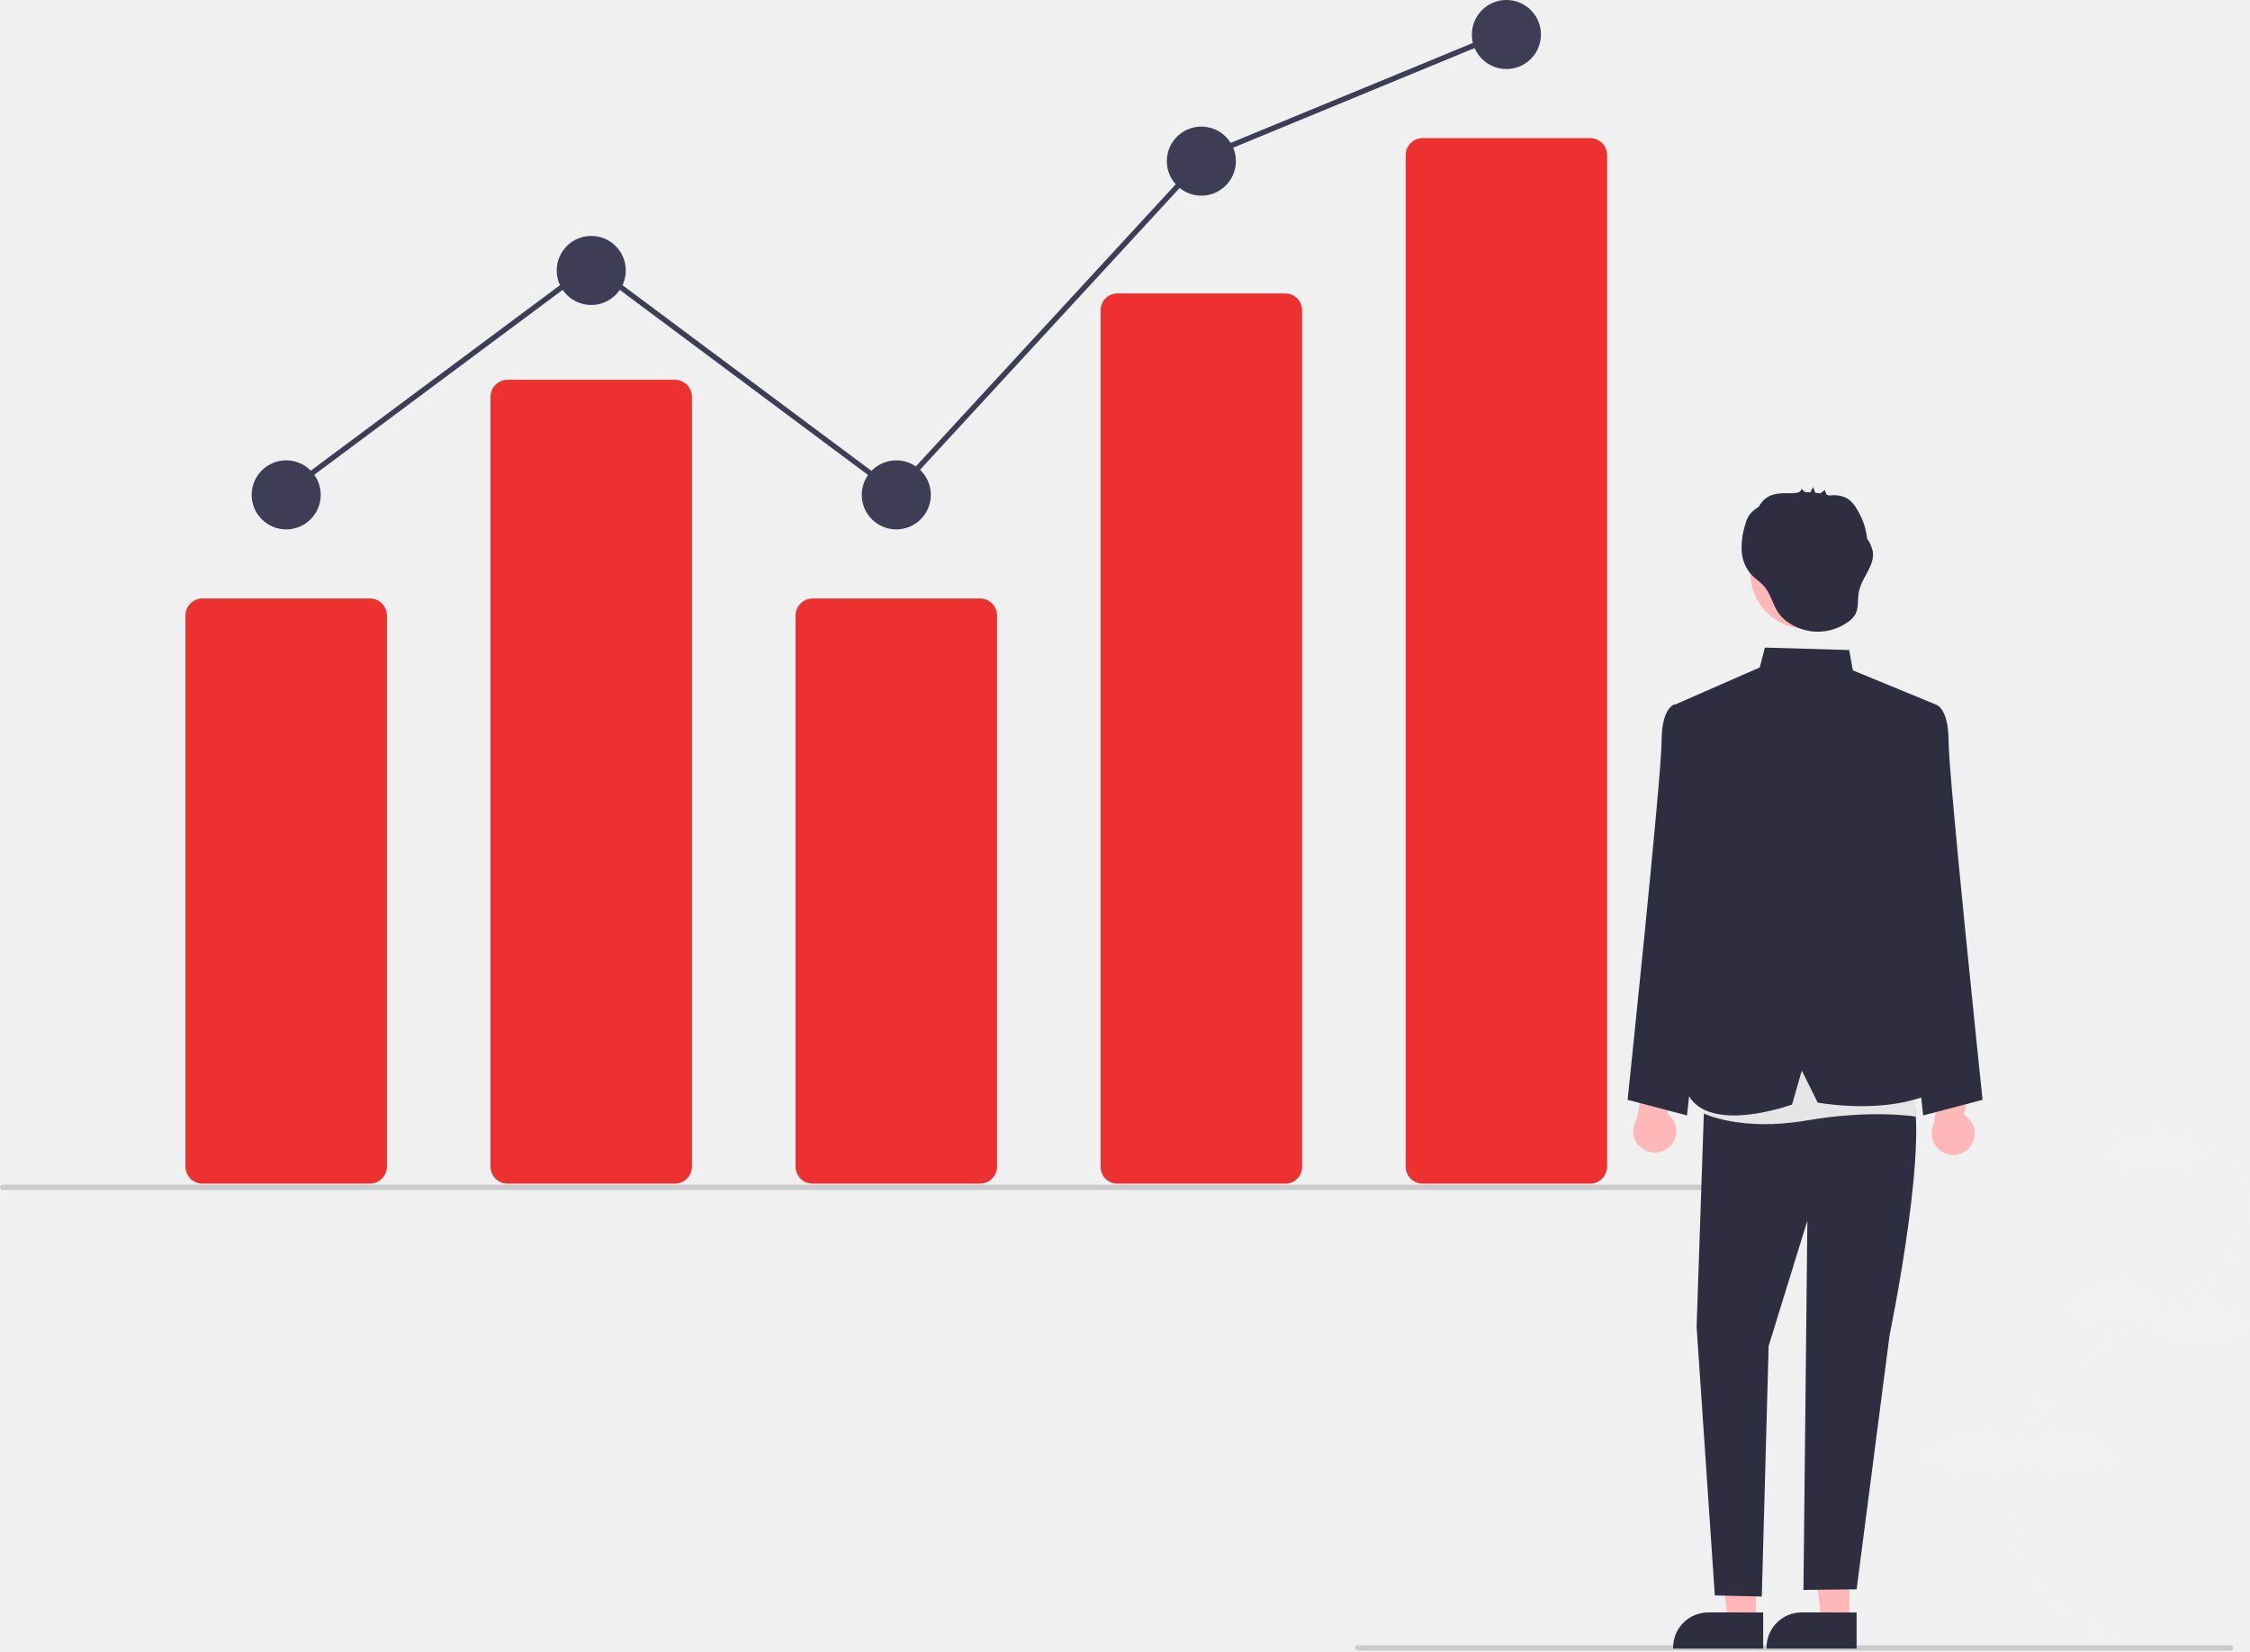
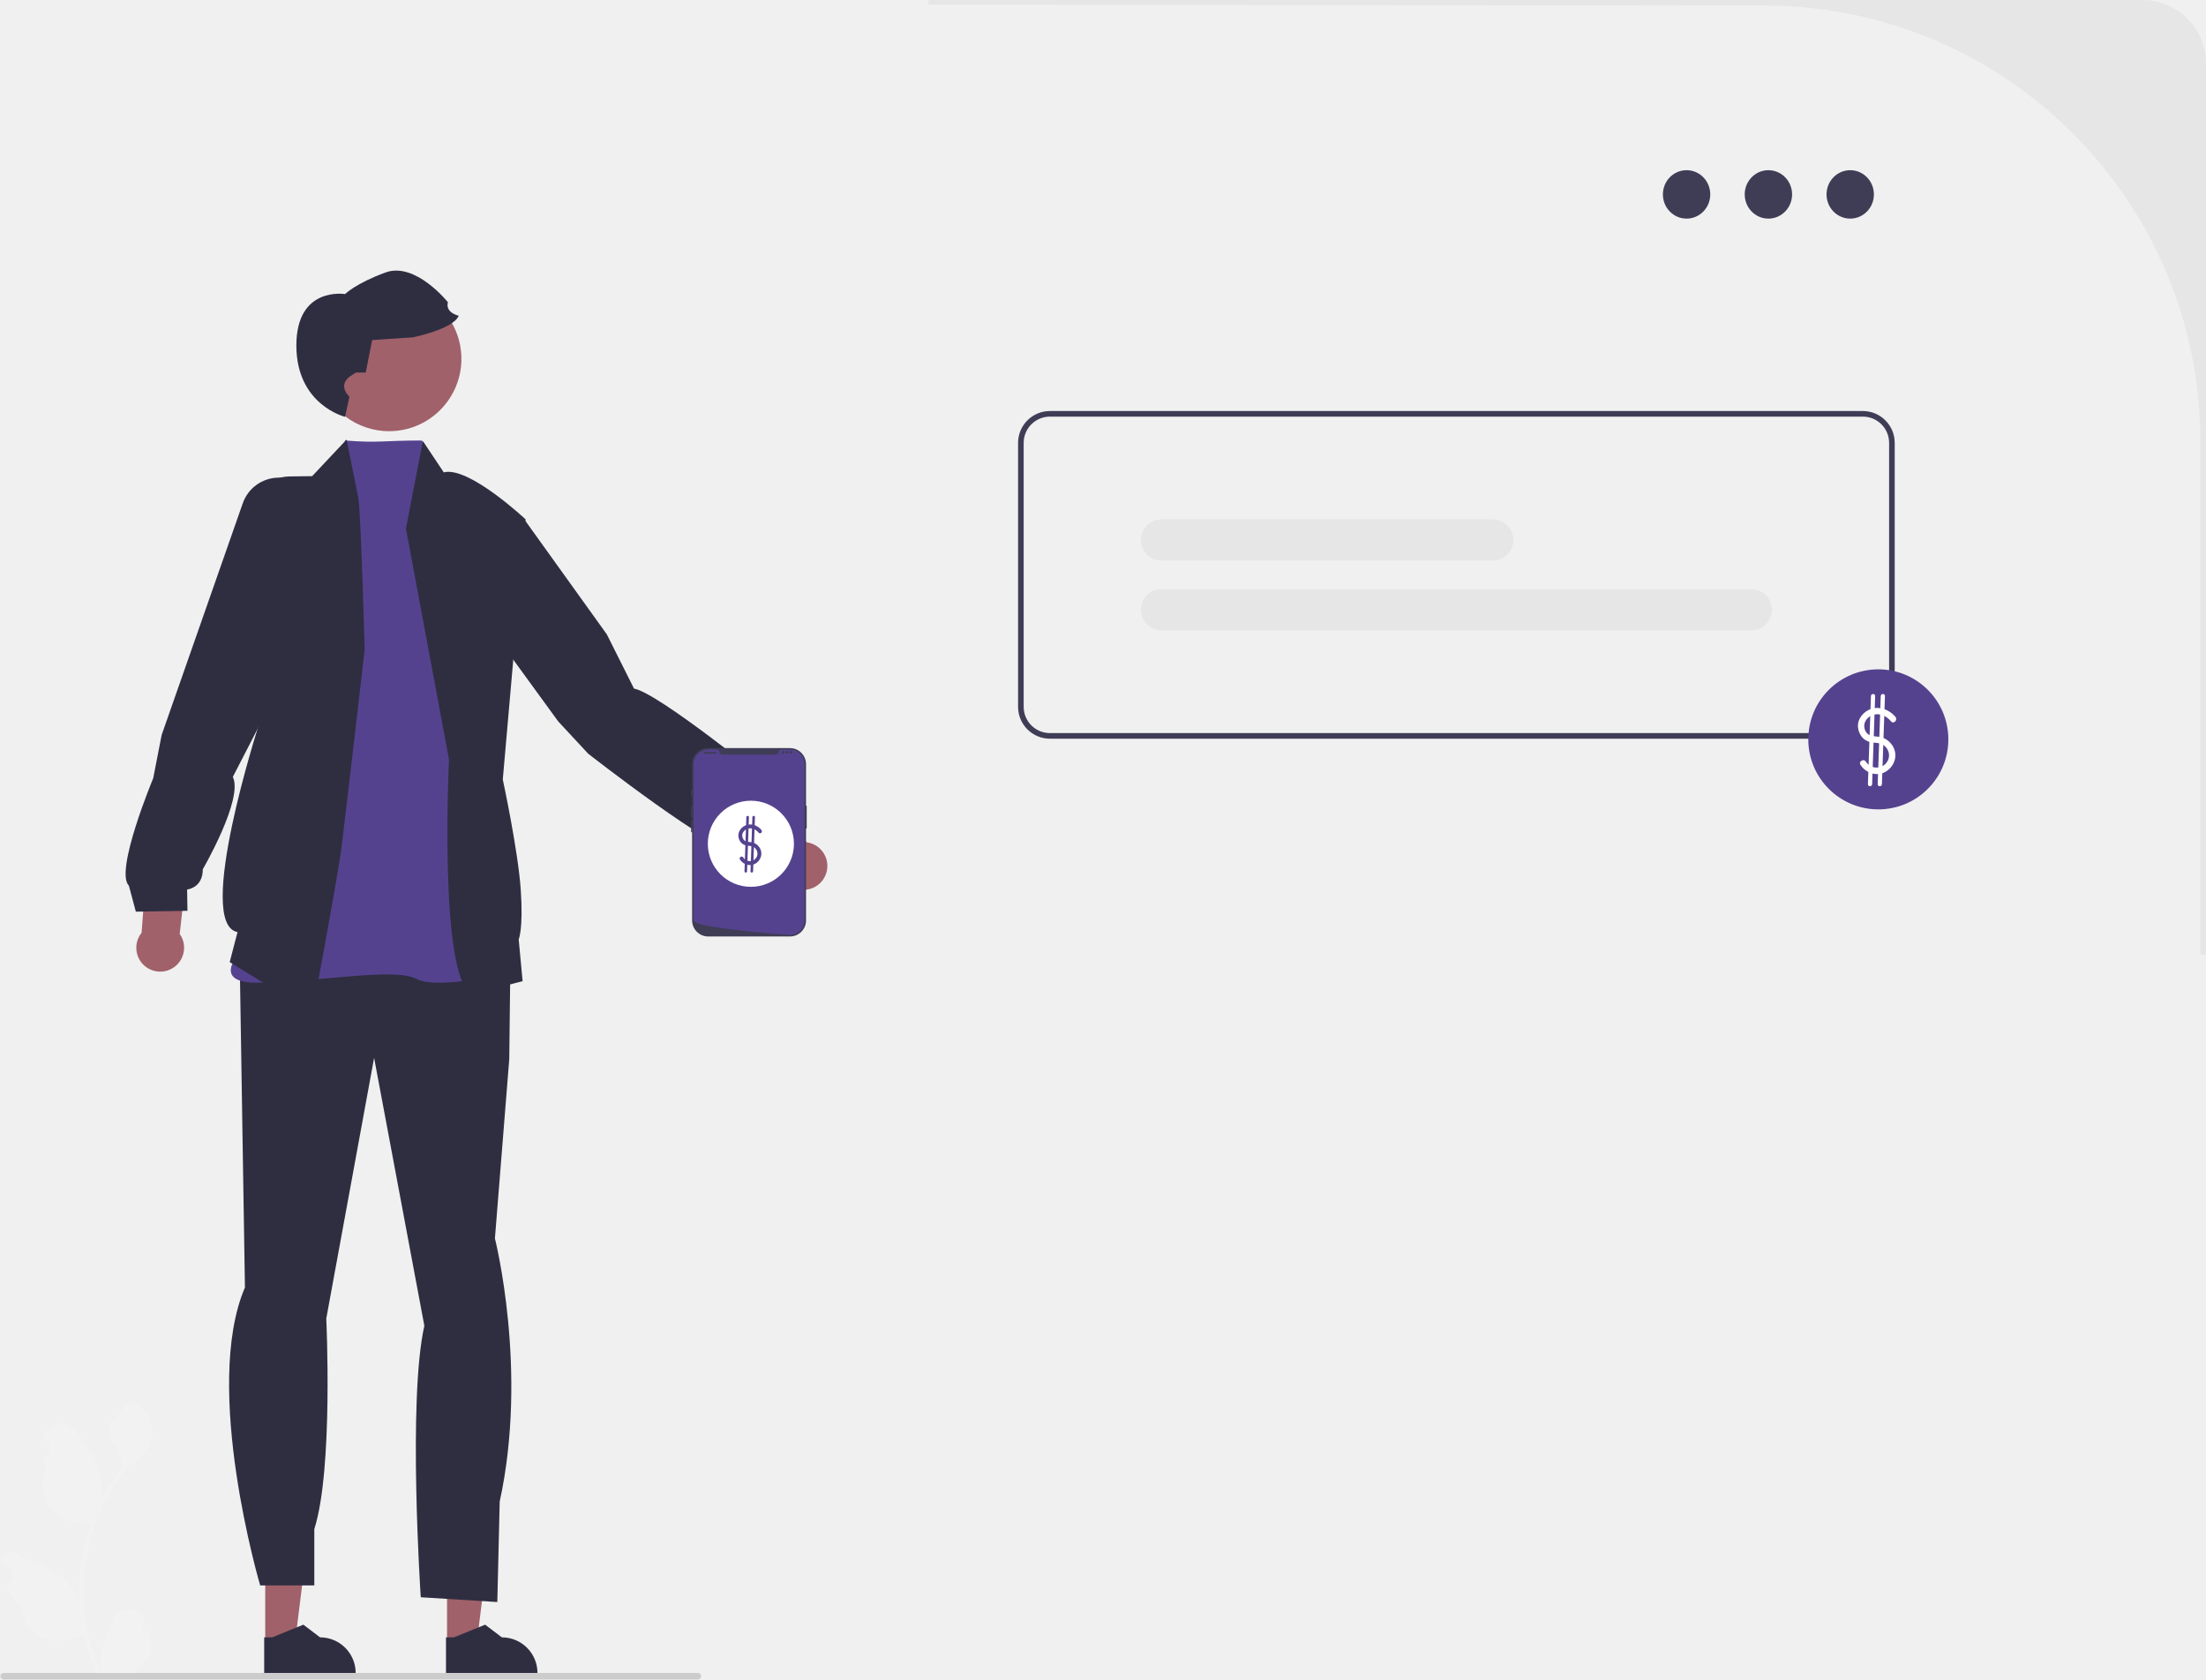
- <svg xmlns="http://www.w3.org/2000/svg" data-name="Layer 1" width="835.213" height="613.098" viewBox="0 0 835.213 613.098">
-   <path d="M970.8,754.84l.951-1.759c-12.753-6.897-28.626-15.481-36.916-29.567-8.172-13.886-8.356-32.743-.479-49.211,6.704-14.016,19.018-26.572,35.611-36.313,3.273-1.921,6.709-3.742,10.031-5.503,8.031-4.256,16.336-8.658,23.184-14.903,9.432-8.601,16.568-23.035,11.249-35.891a23.856,23.856,0,0,0-20.677-14.467l-.113,1.997a21.861,21.861,0,0,1,18.948,13.248c4.943,11.947-1.839,25.505-10.754,33.636-6.661,6.074-14.852,10.415-22.773,14.613-3.342,1.771-6.797,3.603-10.108,5.546-16.938,9.943-29.526,22.798-36.403,37.174-8.16,17.061-7.946,36.637.559,51.089C941.685,739.095,957.828,747.826,970.8,754.84Z" transform="translate(-181.3664 -141.7423)" fill="#f1f1f1" />
-   <ellipse cx="799.713" cy="427.525" rx="17.5" ry="8.5" fill="#f1f1f1" />
-   <ellipse cx="785.713" cy="483.525" rx="17.5" ry="8.5" fill="#f1f1f1" />
-   <ellipse cx="817.713" cy="492.525" rx="17.5" ry="8.5" fill="#f1f1f1" />
-   <ellipse cx="767.713" cy="539.525" rx="17.5" ry="8.5" fill="#f1f1f1" />
-   <ellipse cx="732.713" cy="539.525" rx="17.5" ry="8.5" fill="#f1f1f1" />
-   <path d="M318.653,581.226H256.558a6.349,6.349,0,0,1-6.342-6.342V370.286a6.349,6.349,0,0,1,6.342-6.342h62.095a6.349,6.349,0,0,1,6.342,6.342V574.884A6.349,6.349,0,0,1,318.653,581.226Z" transform="translate(-181.3664 -141.7423)" fill="#ed3030" />
-   <path d="M431.89,581.226H369.795a6.349,6.349,0,0,1-6.342-6.342V289.097a6.349,6.349,0,0,1,6.342-6.342h62.095a6.349,6.349,0,0,1,6.342,6.342V574.884A6.349,6.349,0,0,1,431.89,581.226Z" transform="translate(-181.3664 -141.7423)" fill="#ed3030" />
-   <path d="M545.128,581.226H483.033a6.349,6.349,0,0,1-6.342-6.342V370.286a6.349,6.349,0,0,1,6.342-6.342h62.095a6.349,6.349,0,0,1,6.342,6.342V574.884A6.349,6.349,0,0,1,545.128,581.226Z" transform="translate(-181.3664 -141.7423)" fill="#ed3030" />
-   <path d="M658.365,581.226H596.27a6.211,6.211,0,0,1-6.342-6.055V256.761a6.211,6.211,0,0,1,6.342-6.055h62.095a6.211,6.211,0,0,1,6.342,6.055V575.171A6.211,6.211,0,0,1,658.365,581.226Z" transform="translate(-181.3664 -141.7423)" fill="#ed3030" />
-   <path d="M771.603,581.226H709.508a6.349,6.349,0,0,1-6.342-6.342V199.362a6.349,6.349,0,0,1,6.342-6.342h62.095a6.349,6.349,0,0,1,6.342,6.342V574.884A6.349,6.349,0,0,1,771.603,581.226Z" transform="translate(-181.3664 -141.7423)" fill="#ed3030" />
-   <circle cx="106.239" cy="183.744" r="12.819" fill="#3f3d56" />
-   <circle cx="219.476" cy="100.418" r="12.819" fill="#3f3d56" />
-   <circle cx="332.714" cy="183.744" r="12.819" fill="#3f3d56" />
-   <circle cx="445.951" cy="59.824" r="12.819" fill="#3f3d56" />
-   <circle cx="559.189" cy="12.819" r="12.819" fill="#3f3d56" />
-   <path d="M844.366,583.607h-662a1,1,0,1,1,0-2h662a1,1,0,0,1,0,2Z" transform="translate(-181.3664 -141.7423)" fill="#cbcbcb" />
-   <path d="M1009.366,754.607h-324a1,1,0,0,1,0-2h324a1,1,0,0,1,0,2Z" transform="translate(-181.3664 -141.7423)" fill="#cbcbcb" />
-   <path d="M801.302,567.353a7.93,7.93,0,0,0-1.034-12.116l3.932-17.69-10.167-5.011-5.201,25.059a7.973,7.973,0,0,0,12.471,9.757Z" transform="translate(-181.3664 -141.7423)" fill="#ffb7b7" />
-   <path d="M912.485,567.741a7.93,7.93,0,0,0-1.969-11.999l2.551-17.941-10.524-4.21-3.247,25.386a7.973,7.973,0,0,0,13.189,8.763Z" transform="translate(-181.3664 -141.7423)" fill="#ffb7b7" />
-   <polygon points="651.862 602.078 641.494 602.077 636.562 562.087 651.864 562.088 651.862 602.078" fill="#ffb7b7" />
-   <path d="M835.873,753.87l-33.43-.001v-.423a13.013,13.013,0,0,1,13.012-13.012h.001l20.418.001Z" transform="translate(-181.3664 -141.7423)" fill="#2f2e41" />
-   <polygon points="686.535 602.078 676.167 602.077 671.235 562.087 686.537 562.088 686.535 602.078" fill="#ffb7b7" />
-   <path d="M870.546,753.87l-33.43-.001v-.423a13.013,13.013,0,0,1,13.012-13.012h.001l20.418.001Z" transform="translate(-181.3664 -141.7423)" fill="#2f2e41" />
-   <path d="M888.777,407.372l11.18-4.034s4.745,1.008,4.745,13.876,12.602,132.882,12.602,132.882l-22.054,5.807L882.784,442.04Z" transform="translate(-181.3664 -141.7423)" fill="#2f2e41" />
-   <path d="M814.07,407.372l-11.18-4.034s-4.745,1.008-4.745,13.876-12.602,132.882-12.602,132.882l22.054,5.807L820.063,442.04Z" transform="translate(-181.3664 -141.7423)" fill="#2f2e41" />
-   <path d="M814.214,544.249,811.158,634.401l6.766,99.724,17.432.403,2.537-93.025,14.377-46.512-1.45,137.092,19.739-.236,12.226-94.318s16.145-78.057,7.192-93.279l-41.232-13.711Z" transform="translate(-181.3664 -141.7423)" fill="#2f2e41" />
-   <path d="M814.55,533.386l-.995,21.687s13.911,6.923,38.364,2.706,40.706-1.437,40.706-1.437l-1.877-27.646Z" transform="translate(-181.3664 -141.7423)" fill="#e5e5e5" />
-   <path d="M802.446,403.658l32.154-14.09,1.918-7.38,31.28.906,1.352,7.539,30.808,12.704L886.383,450.535l1.392,33.202,16.926,60.512s-14.277,12.125-48.577,6.908L850.206,539.232l-3.62,12.612s-30.077,11.064-38.413-3.339L814.214,444.459Z" transform="translate(-181.3664 -141.7423)" fill="#2f2e41" />
-   <circle cx="670.507" cy="212.744" r="20.771" fill="#ffb7b7" />
-   <path d="M876.553,346.437a12.65,12.65,0,0,0-2.099-4.69,25.34,25.34,0,0,0-3.783-10.913,11.45,11.45,0,0,0-3.389-3.912,10.004,10.004,0,0,0-5.332-1.329c-.339-.006-.947.097-1.496.122-.351-.109-.705-.206-1.06-.297-.207-.461-.618-1.804-.732-1.713l-1.547,1.229c-.654-.114-1.312-.202-1.972-.272q-.36-1.028-.721-2.056a14.089,14.089,0,0,0-1.022,1.921q-.985-.048-1.972-.034l-1.315-1.263a1.855,1.855,0,0,1-1.451,1.421c-.605.062-1.208.143-1.808.24-.049-0-.098,0-.146-.001-3.239-.081-6.723-.226-9.431,1.552a9.293,9.293,0,0,0-3.002,3.408c-.332.225-.664.449-.986.688a10.78,10.78,0,0,0-2.778,2.754,11.677,11.677,0,0,0-1.229,2.978,28.551,28.551,0,0,0-1.415,9.754,14.476,14.476,0,0,0,3.558,9.034c1.389,1.492,3.155,2.594,4.545,4.085,2.864,3.069,3.401,7.35,5.85,10.597,2.591,3.435,7.319,5.695,11.472,6.343a19.163,19.163,0,0,0,14.275-3.56,8.832,8.832,0,0,0,2.431-2.548c1.441-2.493.83-5.627,1.366-8.456C872.367,356.214,877.428,351.763,876.553,346.437Z" transform="translate(-181.3664 -141.7423)" fill="#2f2e41" />
-   <polygon points="105.555 184.546 104.361 182.942 219.477 97.239 332.348 181.429 446.764 57.205 446.969 57.121 558.009 11.292 558.772 13.141 447.936 58.885 332.597 184.11 219.476 99.733 105.555 184.546" fill="#3f3d56" />
+ <svg xmlns="http://www.w3.org/2000/svg" width="804.906" height="612.823" viewBox="0 0 804.906 612.823">
+   <g>
+     <path d="M338.914,0l-.372,1.672,305.229,.372c87.864,0,159.091,71.227,159.091,159.091v187.337h2.044V23.187C804.906,10.381,794.525,0,781.719,0H338.914Z" fill="#e6e6e6" />
+     <ellipse cx="675.091" cy="70.936" rx="8.642" ry="8.835" fill="#3f3d56" />
+     <ellipse cx="645.238" cy="70.936" rx="8.642" ry="8.835" fill="#3f3d56" />
+     <ellipse cx="615.384" cy="70.936" rx="8.642" ry="8.835" fill="#3f3d56" />
+     <g>
+       <path d="M544.666,204.554h-120.865c-4.146,0-7.52-3.374-7.52-7.52s3.374-7.52,7.52-7.52h120.865c4.146,0,7.52,3.374,7.52,7.52s-3.374,7.52-7.52,7.52Z" fill="#e6e6e6" />
+       <path d="M638.99,230.006h-215.189c-4.146,0-7.52-3.374-7.52-7.52s3.374-7.52,7.52-7.52h215.189c4.146,0,7.52,3.374,7.52,7.52s-3.374,7.52-7.52,7.52Z" fill="#e6e6e6" />
+     </g>
+     <path d="M679.711,269.542H383.081c-6.404,0-11.614-5.21-11.614-11.614v-96.335c0-6.404,5.21-11.614,11.614-11.614h296.63c6.404,0,11.614,5.21,11.614,11.614v96.335c0,6.404-5.21,11.614-11.614,11.614Zm-296.63-117.52c-5.277,0-9.57,4.293-9.57,9.57v96.335c0,5.277,4.293,9.57,9.57,9.57h296.63c5.277,0,9.57-4.293,9.57-9.57v-96.335c0-5.277-4.293-9.57-9.57-9.57H383.081Z" fill="#3f3d56" />
+     <g>
+       <circle cx="685.343" cy="269.785" r="25.548" fill="#55428f" />
+       <path d="M691.602,261.591c-2.044-2.465-5.455-3.92-8.625-2.993-2.903,.849-5.32,3.598-5.049,6.735,.126,1.456,.719,2.855,1.739,3.912,1.152,1.194,2.62,1.606,4.231,1.742,1.719,.145,3.194,.401,4.338,1.817,.995,1.232,1.306,2.865,.736,4.355-1.355,3.539-6.149,3.952-8.153,.769-.787-1.249-2.777-.097-1.985,1.161,1.634,2.595,4.956,4.024,7.942,3.053,2.904-.944,5.037-3.955,4.767-7.035-.28-3.198-2.827-5.834-5.991-6.267-1.667-.228-3.411-.046-4.538-1.537-.881-1.166-1.07-2.777-.404-4.084,.813-1.594,2.581-2.596,4.351-2.6,2.009-.004,3.765,1.091,5.015,2.599,.945,1.14,2.564-.494,1.626-1.626h0Z" fill="#fff" />
+       <path d="M682.655,253.977l-1.105,32.158c-.034,.987,1.499,.985,1.533,0l1.105-32.158c.034-.987-1.499-.985-1.533,0h0Z" fill="#fff" />
+       <path d="M686.23,253.977l-1.105,32.158c-.034,.987,1.499,.985,1.533,0l1.105-32.158c.034-.987-1.499-.985-1.533,0h0Z" fill="#fff" />
+     </g>
+   </g>
+   <g>
+     <g>
+       <polygon points="96.777 599.545 107.631 599.544 112.795 557.676 96.775 557.677 96.777 599.545" fill="#a0616a" />
+       <path d="M96.395,610.869l33.379-.001v-.422c-0-7.175-5.817-12.992-12.992-12.992h-.001l-6.097-4.626-11.376,4.626-2.914,0,.001,13.415Z" fill="#2f2e41" />
+     </g>
+     <g>
+       <polygon points="163.112 599.545 173.966 599.544 179.13 557.676 163.109 557.677 163.112 599.545" fill="#a0616a" />
+       <path d="M162.729,610.869l33.379-.001v-.422c-0-7.175-5.817-12.992-12.992-12.992h-.001l-6.097-4.626-11.376,4.626-2.914,0,.001,13.415Z" fill="#2f2e41" />
+     </g>
+     <path d="M87.188,333.194l99.265-2.76-.636,56.002-5.237,65.462s12.22,48.005,1.746,96.011l-.873,36.659-27.93-1.746s-4.801-72.008,1.309-99.066l-18.329-97.757-17.457,95.138s2.618,54.988-4.364,76.809v20.566h-19.749s-21.274-72.063-5.563-108.722l-2.182-136.597Z" fill="#2f2e41" />
+     <path d="M158.585,170.457s-2.679-6.721-4.679-9.721c-14,0-15.779,.962-28,0l-33.924,182.131s-18.65,15.717,1.829,15.717,50.008-5.715,58.105-1.429,33.815-2.381,33.815-2.381l-27.147-184.317Z" fill="#55428f" />
+     <path d="M126.465,160.375l-12.559,13.361-8.294,.11c-7.671,.101-13.819,6.38-13.76,14.052l2.601,76.537s-23.503,72.811-7.786,75.669l-2.858,10.954,30.149,18.575s9.144-48.912,10.573-59.866,8.53-72.687,8.53-72.687c0,0-1.386-50.783-2.338-55.487l-4.258-21.217Z" fill="#2f2e41" />
+     <path d="M154.299,160.932l-6.192,31.91,15.717,84.3s-3.81,78.108,8.097,85.729l18.764-4.858-1.429-15.241s1.715-3.715,.763-18.003c-.953-14.288-6.566-40.334-6.566-40.334l8.313-94.927s-20.798-19.527-29.848-17.146l-7.62-11.43Z" fill="#2f2e41" />
+     <g>
+       <path d="M51.667,340.345l1.937-25.983,14.997-.965-3.025,27.398c.485,.688,.879,1.457,1.156,2.299,1.506,4.575-.983,9.505-5.558,11.01-4.575,1.506-9.505-.983-11.01-5.558-.96-2.918-.291-5.976,1.503-8.202Z" fill="#a0616a" />
+       <path d="M109.417,174.158l-7.901,.131c-5.84,.097-11.001,3.823-12.931,9.335l-29.607,84.572-3.073,15.77s-14.203,34.055-8.878,39.207l2.539,9.485,18.833-.312-.129-7.771s5.751-.54,5.723-7.386c0,0,14.904-25.671,10.96-33.703l10.153-19.698,14.309-89.629Z" fill="#2f2e41" />
+     </g>
+     <g>
+       <path d="M294.395,307.348l-19.112-17.708-11.639,9.507,20.873,18.003c.114,.834,.349,1.666,.719,2.47,2.013,4.376,7.192,6.291,11.568,4.278,4.376-2.013,6.291-7.192,4.278-11.568-1.284-2.791-3.856-4.574-6.686-4.982Z" fill="#a0616a" />
+       <path d="M179.693,180.077l-9.586,37.031,33.572,46.137,10.931,11.775s47.077,36.779,54.377,35.512l9.159,3.538,10.845-15.4-6.355-4.475s2.952-4.964-2.595-8.976c0,0-39.889-32.405-48.703-33.952l-9.932-19.81-30.35-42.279-11.361-9.101Z" fill="#2f2e41" />
+     </g>
+     <path d="M156.851,152.737c-.131,.105-.253,.184-.385,.262-1.014,.673-2.072,1.276-3.182,1.792-.018,.018-.044,.026-.07,.035-2.002,.944-4.161,1.652-6.442,2.072-2.334,.428-4.65,.542-6.905,.358-11.617-.918-21.616-9.51-23.836-21.511-.743-4.003-.533-7.954,.454-11.634,2.561-9.51,10.367-17.185,20.698-19.099,14.326-2.648,28.084,6.818,30.733,21.144,1.958,10.594-2.71,20.882-11.066,26.581Z" fill="#a0616a" />
+     <path d="M125.907,152.093l1.591-7.349s-4.332-3.77,0-7.276l2.357-1.531h3.599l2.324-11.848,14.809-.987s14.809-2.962,16.784-7.898c0,0-4.936-.987-3.949-4.936,0,0-11.848-14.809-22.708-10.86-10.86,3.949-14.809,7.898-14.809,7.898,0,0-17.771-2.962-17.771,18.759s17.772,26.03,17.772,26.03Z" fill="#2f2e41" />
+     <g>
+       <path d="M288.231,341.713h-29.836c-3.235,0-5.866-2.632-5.866-5.866v-57.011c0-3.235,2.632-5.866,5.866-5.866h29.836c3.235,0,5.866,2.632,5.866,5.866v57.011c0,3.235-2.632,5.866-5.866,5.866Z" fill="#3f3d56" />
+       <path d="M294.097,293.94c-.137,0-.248,.111-.248,.248v7.941c0,.137,.111,.248,.248,.248s.248-.111,.248-.248v-7.941c0-.137-.111-.248-.248-.248Z" fill="#3f3d56" />
+       <path d="M293.539,278.836v57.01c0,2.816-2.191,5.119-4.962,5.297h-.001c-.041,.002-.082,.005-.124,.006-.073,.004-.146,.005-.221,.005,0,0-.273-.02-.772-.057-.504-.037-1.237-.093-2.152-.166-.274-.021-.563-.045-.869-.069-.608-.05-1.276-.104-1.992-.166-.285-.024-.581-.05-.882-.076-1.541-.133-3.267-.288-5.088-.464-.308-.029-.618-.058-.931-.089-.082-.009-.165-.016-.248-.025-1.298-.128-2.632-.266-3.971-.412-.083-.009-.166-.017-.248-.026-2.307-.254-4.622-.531-6.789-.829-1.666-.228-3.245-.469-4.662-.718-.462-.082-.906-.164-1.33-.247-.083-.016-.166-.032-.248-.05-2.999-.601-4.963-1.248-4.963-1.913v-57.01c0-2.932,2.376-5.308,5.308-5.308h3.169c.506,0,.913,.395,.957,.9,.004,.034,.007,.067,.014,.101,.092,.508,.557,.861,1.073,.861h19.409c.516,0,.982-.354,1.073-.861,.006-.034,.01-.067,.014-.101,.043-.505,.45-.9,.957-.9h3.169c2.932,0,5.308,2.376,5.308,5.308Z" fill="#55428f" />
+       <path d="M252.405,287.984c-.137,0-.248,.111-.248,.248v1.985c0,.137,.111,.248,.248,.248s.248-.111,.248-.248v-1.985c0-.137-.111-.248-.248-.248Z" fill="#3f3d56" />
+       <path d="M252.405,293.94c-.137,0-.248,.111-.248,.248v3.847c0,.137,.111,.248,.248,.248s.248-.111,.248-.248v-3.847c0-.137-.111-.248-.248-.248Z" fill="#3f3d56" />
+       <path d="M252.405,299.399c-.137,0-.248,.111-.248,.248v3.847c0,.137,.111,.248,.248,.248s.248-.111,.248-.248v-3.847c0-.137-.111-.248-.248-.248Z" fill="#3f3d56" />
+       <rect x="256.686" y="274.396" width="4.839" height=".62" rx=".31" ry=".31" fill="#3f3d56" />
+       <circle cx="285.846" cy="274.52" r=".496" fill="#3f3d56" />
+       <circle cx="287.211" cy="274.52" r=".496" fill="#3f3d56" />
+       <circle cx="288.576" cy="274.52" r=".496" fill="#3f3d56" />
+     </g>
+     <g>
+       <circle cx="273.973" cy="307.882" r="15.711" fill="#fff" />
+       <path d="M277.822,302.843c-1.257-1.516-3.355-2.41-5.304-1.841-1.785,.522-3.271,2.213-3.105,4.142,.077,.895,.442,1.756,1.069,2.406,.708,.734,1.611,.988,2.602,1.071,1.057,.089,1.964,.246,2.668,1.117,.612,.757,.803,1.762,.453,2.678-.833,2.177-3.781,2.43-5.014,.473-.484-.768-1.708-.059-1.221,.714,1.005,1.596,3.048,2.474,4.884,1.878,1.786-.58,3.098-2.432,2.932-4.326-.172-1.967-1.738-3.588-3.684-3.854-1.025-.14-2.097-.028-2.791-.945-.542-.717-.658-1.708-.249-2.511,.5-.98,1.587-1.597,2.675-1.599,1.236-.002,2.315,.671,3.084,1.598,.581,.701,1.577-.304,1-1h0Z" fill="#55428f" />
+       <path d="M272.32,298.161l-.679,19.776c-.021,.607,.922,.606,.943,0l.679-19.776c.021-.607-.922-.606-.943,0h0Z" fill="#55428f" />
+       <path d="M274.519,298.161l-.679,19.776c-.021,.607,.922,.606,.943,0l.679-19.776c.021-.607-.922-.606-.943,0h0Z" fill="#55428f" />
+     </g>
+   </g>
+   <path d="M54.259,595.49c-2.066,.129-3.208-2.437-1.645-3.933l.155-.618c-.02-.05-.041-.099-.062-.148-2.089-4.982-9.17-4.947-11.241,.042-1.839,4.428-4.179,8.864-4.756,13.546-.258,2.067-.142,4.172,.316,6.2-4.308-9.411-6.575-19.687-6.575-30.021,0-2.597,.142-5.193,.433-7.783,.239-2.119,.568-4.224,.995-6.31,2.306-11.277,7.299-22.018,14.5-30.99,3.462-1.892,6.349-4.851,8.093-8.397,.626-1.279,1.117-2.655,1.35-4.056-.394,.052-1.486-5.949-1.188-6.317-.549-.833-1.532-1.247-2.131-2.06-2.982-4.043-7.091-3.337-9.236,2.157-4.582,2.313-4.627,6.148-1.815,9.837,1.789,2.347,2.035,5.522,3.604,8.035-.162,.207-.329,.407-.491,.614-2.961,3.798-5.522,7.88-7.681,12.169,.61-4.766-.291-10.508-1.826-14.21-1.748-4.217-5.025-7.769-7.91-11.415-3.466-4.379-10.573-2.468-11.184,3.083-.006,.054-.012,.107-.017,.161,.429,.242,.848,.499,1.259,.77,2.339,1.547,1.531,5.174-1.241,5.602l-.063,.01c.155,1.544,.42,3.074,.807,4.579-3.702,14.316,4.29,19.53,15.701,19.764,.252,.129,.497,.258,.749,.381-1.156,3.255-2.08,6.594-2.764,9.979-.614,2.99-1.04,6.013-1.279,9.049-.297,3.83-.271,7.68,.052,11.503l-.019-.136c-.82-4.211-3.107-8.145-6.427-10.87-4.946-4.063-11.933-5.559-17.268-8.824-2.568-1.572-5.859,.459-5.411,3.437l.022,.143c.794,.323,1.569,.698,2.319,1.117,.429,.242,.848,.499,1.259,.77,2.339,1.547,1.531,5.174-1.241,5.602l-.063,.01c-.045,.006-.084,.013-.129,.019,1.363,3.236,3.262,6.239,5.639,8.829,2.315,12.497,12.256,13.683,22.89,10.044h.006c1.163,5.064,2.861,10.011,5.044,14.726h18.02c.065-.2,.123-.407,.181-.607-1.666,.103-3.346,.006-4.986-.297,1.337-1.641,2.674-3.294,4.011-4.935,.032-.032,.058-.065,.084-.097,.678-.84,1.363-1.673,2.041-2.512l0-.001c.042-2.578-.267-5.147-.879-7.64l-.001-0Z" fill="#f2f2f2" />
+   <path d="M255.81,611.633c0,.66-.53,1.19-1.19,1.19H1.33c-.66,0-1.19-.53-1.19-1.19,0-.66,.53-1.19,1.19-1.19H254.62c.66,0,1.19,.53,1.19,1.19Z" fill="#ccc" />
</svg>
